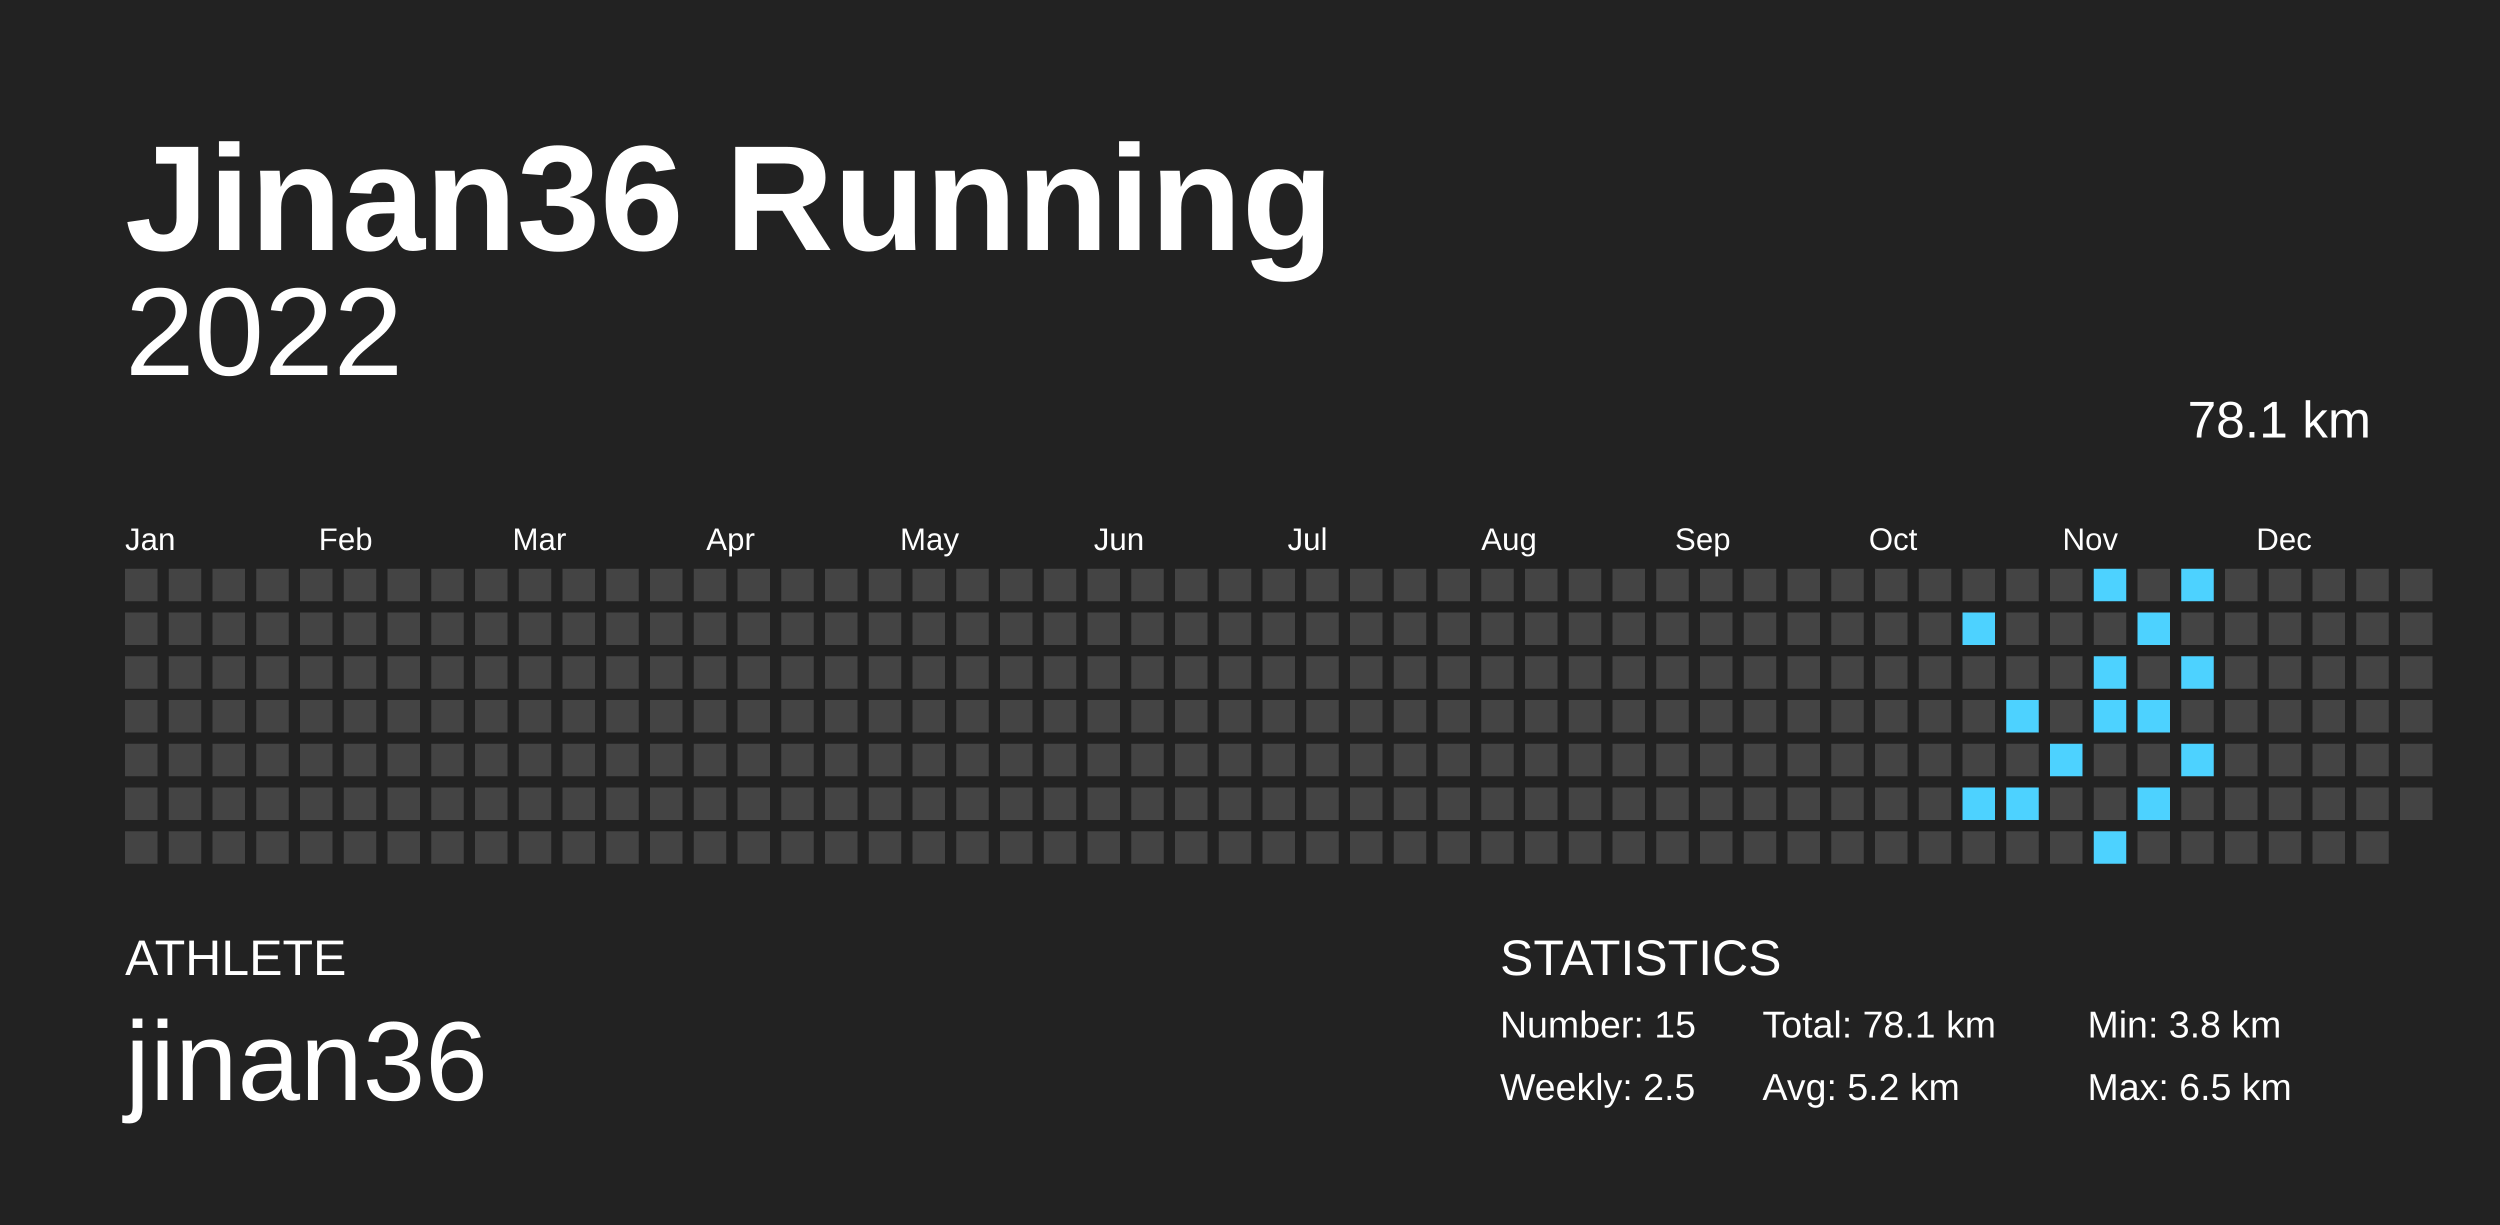
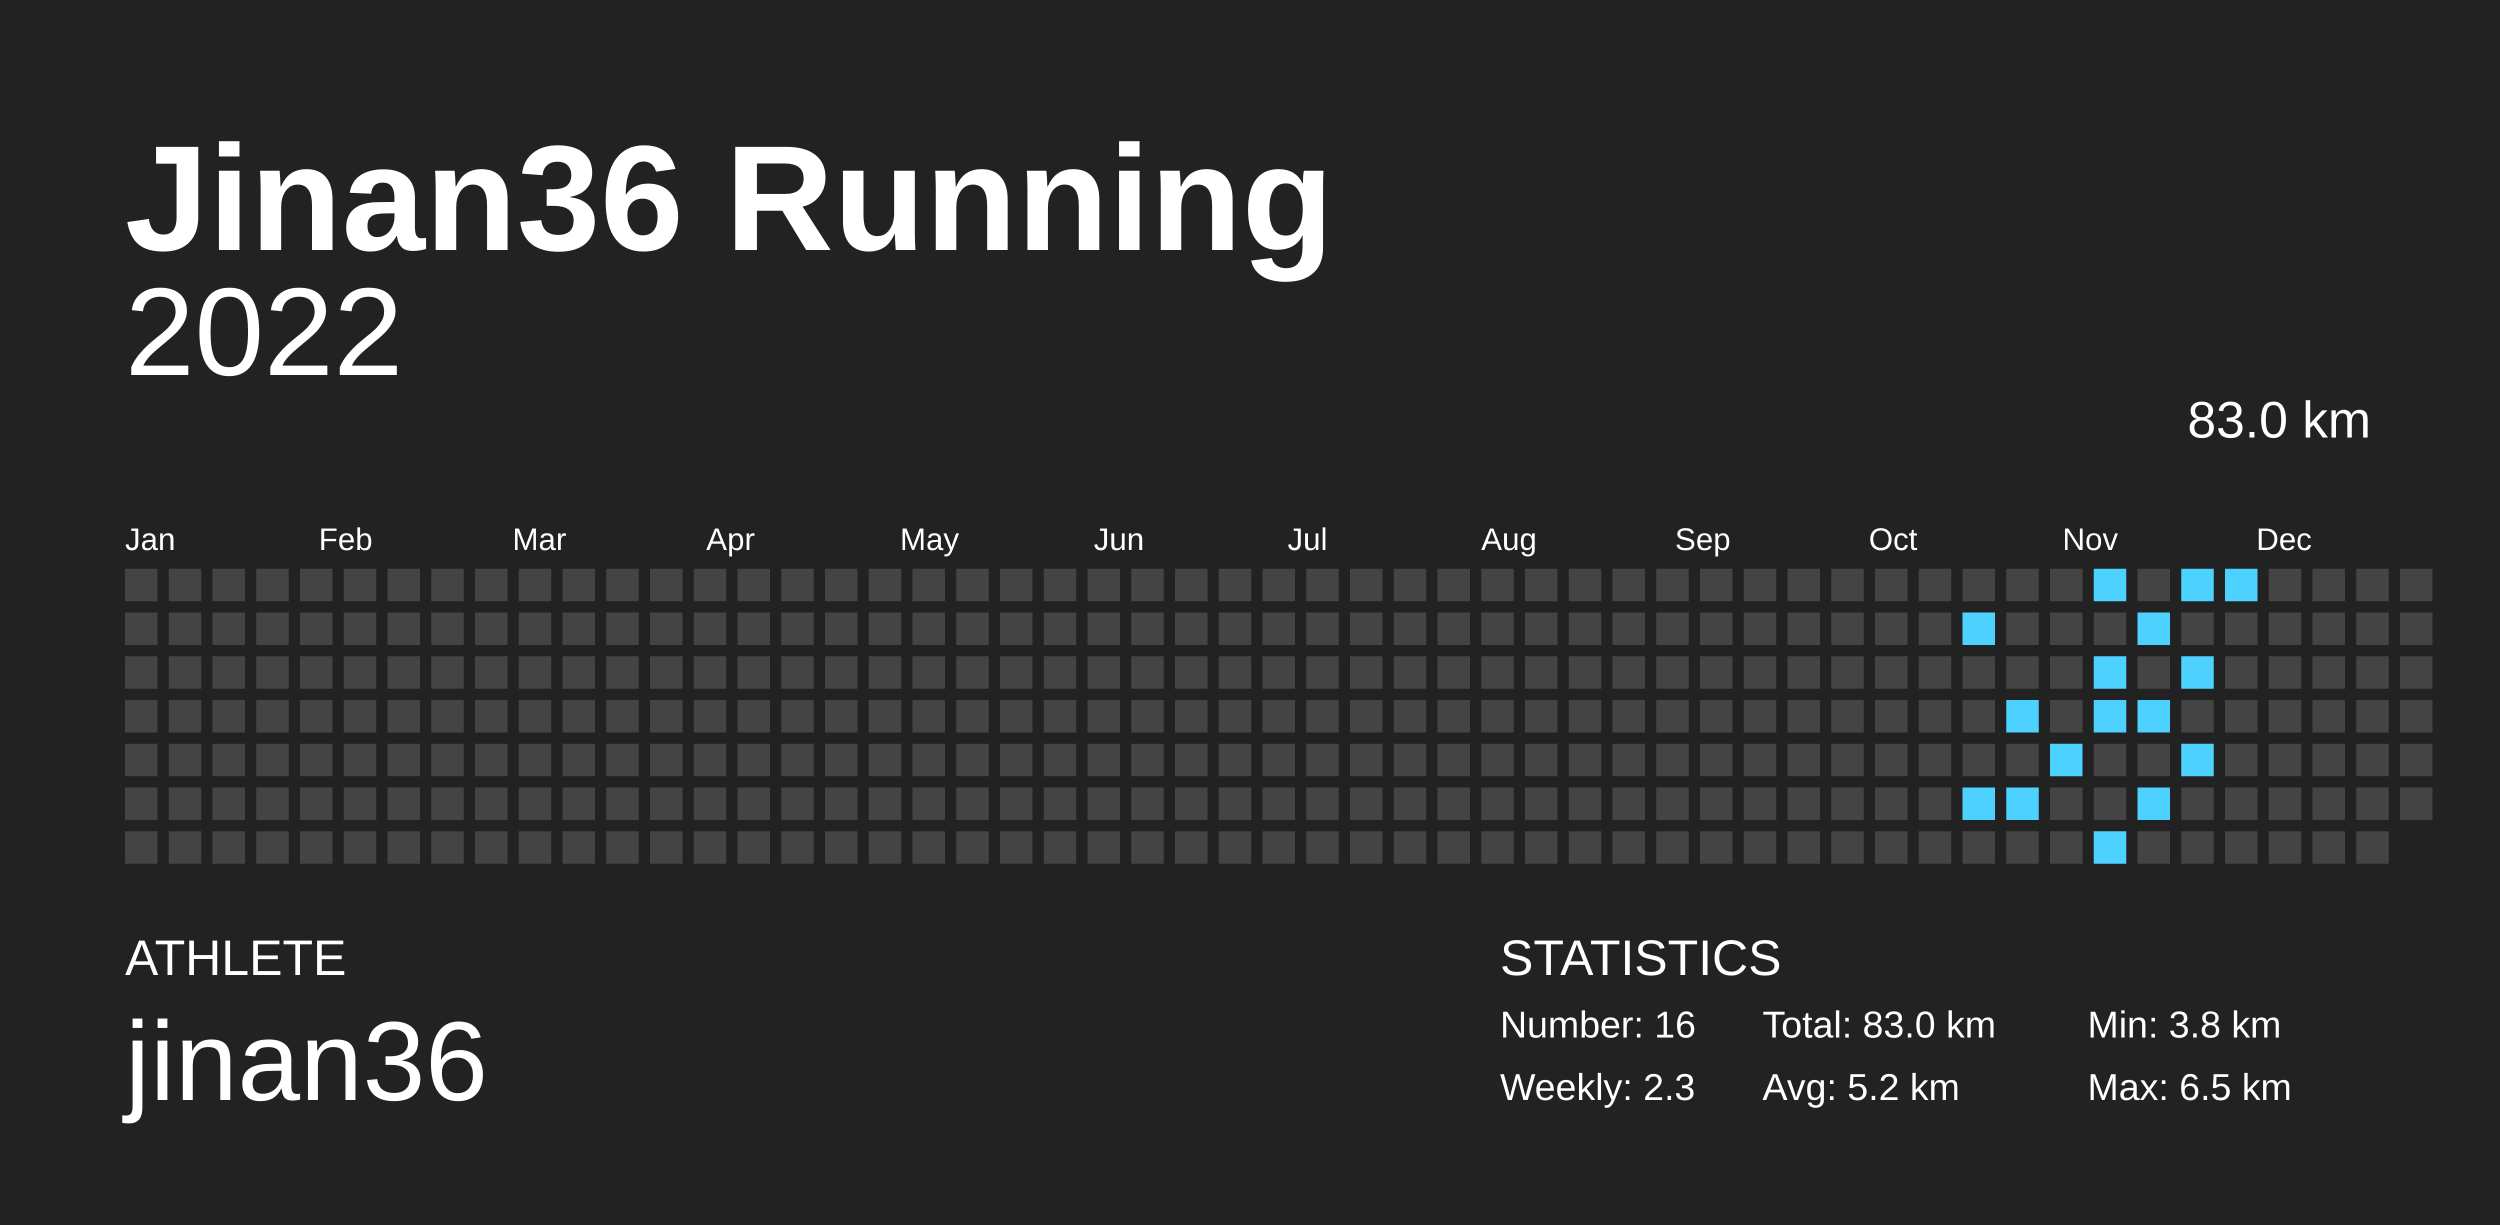
<svg xmlns="http://www.w3.org/2000/svg" baseProfile="full" height="98mm" version="1.1" viewBox="0,0,200,98" width="200mm">
  <defs />
  <rect fill="#222222" height="98" width="200" x="0" y="0" />
  <text fill="#FFFFFF" style="font-size:12px; font-family:Arial; font-weight:bold;" x="10" y="20">Jinan36 Running</text>
  <text fill="#FFFFFF" style="font-size:4px; font-family:Arial" x="10" y="78">ATHLETE</text>
  <text fill="#FFFFFF" style="font-size:9px; font-family:Arial" x="10" y="88">jinan36</text>
  <text fill="#FFFFFF" style="font-size:4px; font-family:Arial" x="120" y="78">STATISTICS</text>
-   <text fill="#FFFFFF" style="font-size:3px; font-family:Arial" x="120" y="83">Number: 15</text>
-   <text fill="#FFFFFF" style="font-size:3px; font-family:Arial" x="120" y="88">Weekly: 2.5</text>
-   <text fill="#FFFFFF" style="font-size:3px; font-family:Arial" x="141" y="83">Total: 78.1 km</text>
+   <text fill="#FFFFFF" style="font-size:3px; font-family:Arial" x="120" y="83">Number: 16</text>
+   <text fill="#FFFFFF" style="font-size:3px; font-family:Arial" x="120" y="88">Weekly: 2.3</text>
+   <text fill="#FFFFFF" style="font-size:3px; font-family:Arial" x="141" y="83">Total: 83.0 km</text>
  <text fill="#FFFFFF" style="font-size:3px; font-family:Arial" x="141" y="88">Avg: 5.2 km</text>
  <text fill="#FFFFFF" style="font-size:3px; font-family:Arial" x="167" y="83">Min: 3.8 km</text>
  <text fill="#FFFFFF" style="font-size:3px; font-family:Arial" x="167" y="88">Max: 6.5 km</text>
  <text alignment-baseline="hanging" fill="#FFFFFF" style="font-size:10.0px; font-family:Arial;" x="10" y="30">2022</text>
-   <text alignment-baseline="hanging" fill="#FFFFFF" style="font-size:4.125px; font-family:Arial;" x="175" y="35">78.1 km</text>
+   <text alignment-baseline="hanging" fill="#FFFFFF" style="font-size:4.125px; font-family:Arial;" x="175" y="35">83.0 km</text>
  <text fill="#FFFFFF" style="font-size:2.5px; font-family:Arial" x="10.0" y="44">Jan</text>
  <text fill="#FFFFFF" style="font-size:2.5px; font-family:Arial" x="25.5" y="44">Feb</text>
  <text fill="#FFFFFF" style="font-size:2.5px; font-family:Arial" x="41.0" y="44">Mar</text>
  <text fill="#FFFFFF" style="font-size:2.5px; font-family:Arial" x="56.5" y="44">Apr</text>
  <text fill="#FFFFFF" style="font-size:2.5px; font-family:Arial" x="72.0" y="44">May</text>
  <text fill="#FFFFFF" style="font-size:2.5px; font-family:Arial" x="87.5" y="44">Jun</text>
  <text fill="#FFFFFF" style="font-size:2.5px; font-family:Arial" x="103.0" y="44">Jul</text>
  <text fill="#FFFFFF" style="font-size:2.5px; font-family:Arial" x="118.5" y="44">Aug</text>
  <text fill="#FFFFFF" style="font-size:2.5px; font-family:Arial" x="134.0" y="44">Sep</text>
  <text fill="#FFFFFF" style="font-size:2.5px; font-family:Arial" x="149.5" y="44">Oct</text>
  <text fill="#FFFFFF" style="font-size:2.5px; font-family:Arial" x="165.0" y="44">Nov</text>
  <text fill="#FFFFFF" style="font-size:2.5px; font-family:Arial" x="180.5" y="44">Dec</text>
  <rect fill="#444444" height="2.6" width="2.6" x="10.0" y="45.5" />
  <rect fill="#444444" height="2.6" width="2.6" x="10.0" y="49.0" />
  <rect fill="#444444" height="2.6" width="2.6" x="10.0" y="52.5" />
  <rect fill="#444444" height="2.6" width="2.6" x="10.0" y="56.0" />
  <rect fill="#444444" height="2.6" width="2.6" x="10.0" y="59.5" />
  <rect fill="#444444" height="2.6" width="2.6" x="10.0" y="63.0" />
  <rect fill="#444444" height="2.6" width="2.6" x="10.0" y="66.5" />
  <rect fill="#444444" height="2.6" width="2.6" x="13.5" y="45.5" />
  <rect fill="#444444" height="2.6" width="2.6" x="13.5" y="49.0" />
  <rect fill="#444444" height="2.6" width="2.6" x="13.5" y="52.5" />
  <rect fill="#444444" height="2.6" width="2.6" x="13.5" y="56.0" />
  <rect fill="#444444" height="2.6" width="2.6" x="13.5" y="59.5" />
  <rect fill="#444444" height="2.6" width="2.6" x="13.5" y="63.0" />
  <rect fill="#444444" height="2.6" width="2.6" x="13.5" y="66.5" />
  <rect fill="#444444" height="2.6" width="2.6" x="17.0" y="45.5" />
  <rect fill="#444444" height="2.6" width="2.6" x="17.0" y="49.0" />
  <rect fill="#444444" height="2.6" width="2.6" x="17.0" y="52.5" />
  <rect fill="#444444" height="2.6" width="2.6" x="17.0" y="56.0" />
  <rect fill="#444444" height="2.6" width="2.6" x="17.0" y="59.5" />
  <rect fill="#444444" height="2.6" width="2.6" x="17.0" y="63.0" />
  <rect fill="#444444" height="2.6" width="2.6" x="17.0" y="66.5" />
  <rect fill="#444444" height="2.6" width="2.6" x="20.5" y="45.5" />
  <rect fill="#444444" height="2.6" width="2.6" x="20.5" y="49.0" />
  <rect fill="#444444" height="2.6" width="2.6" x="20.5" y="52.5" />
  <rect fill="#444444" height="2.6" width="2.6" x="20.5" y="56.0" />
  <rect fill="#444444" height="2.6" width="2.6" x="20.5" y="59.5" />
  <rect fill="#444444" height="2.6" width="2.6" x="20.5" y="63.0" />
  <rect fill="#444444" height="2.6" width="2.6" x="20.5" y="66.5" />
  <rect fill="#444444" height="2.6" width="2.6" x="24.0" y="45.5" />
  <rect fill="#444444" height="2.6" width="2.6" x="24.0" y="49.0" />
  <rect fill="#444444" height="2.6" width="2.6" x="24.0" y="52.5" />
  <rect fill="#444444" height="2.6" width="2.6" x="24.0" y="56.0" />
  <rect fill="#444444" height="2.6" width="2.6" x="24.0" y="59.5" />
  <rect fill="#444444" height="2.6" width="2.6" x="24.0" y="63.0" />
  <rect fill="#444444" height="2.6" width="2.6" x="24.0" y="66.5" />
  <rect fill="#444444" height="2.6" width="2.6" x="27.5" y="45.5" />
  <rect fill="#444444" height="2.6" width="2.6" x="27.5" y="49.0" />
  <rect fill="#444444" height="2.6" width="2.6" x="27.5" y="52.5" />
  <rect fill="#444444" height="2.6" width="2.6" x="27.5" y="56.0" />
  <rect fill="#444444" height="2.6" width="2.6" x="27.5" y="59.5" />
  <rect fill="#444444" height="2.6" width="2.6" x="27.5" y="63.0" />
  <rect fill="#444444" height="2.6" width="2.6" x="27.5" y="66.5" />
  <rect fill="#444444" height="2.6" width="2.6" x="31.0" y="45.5" />
  <rect fill="#444444" height="2.6" width="2.6" x="31.0" y="49.0" />
  <rect fill="#444444" height="2.6" width="2.6" x="31.0" y="52.5" />
  <rect fill="#444444" height="2.6" width="2.6" x="31.0" y="56.0" />
  <rect fill="#444444" height="2.6" width="2.6" x="31.0" y="59.5" />
  <rect fill="#444444" height="2.6" width="2.6" x="31.0" y="63.0" />
  <rect fill="#444444" height="2.6" width="2.6" x="31.0" y="66.5" />
  <rect fill="#444444" height="2.6" width="2.6" x="34.5" y="45.5" />
  <rect fill="#444444" height="2.6" width="2.6" x="34.5" y="49.0" />
  <rect fill="#444444" height="2.6" width="2.6" x="34.5" y="52.5" />
  <rect fill="#444444" height="2.6" width="2.6" x="34.5" y="56.0" />
  <rect fill="#444444" height="2.6" width="2.6" x="34.5" y="59.5" />
  <rect fill="#444444" height="2.6" width="2.6" x="34.5" y="63.0" />
  <rect fill="#444444" height="2.6" width="2.6" x="34.5" y="66.5" />
  <rect fill="#444444" height="2.6" width="2.6" x="38.0" y="45.5" />
  <rect fill="#444444" height="2.6" width="2.6" x="38.0" y="49.0" />
  <rect fill="#444444" height="2.6" width="2.6" x="38.0" y="52.5" />
  <rect fill="#444444" height="2.6" width="2.6" x="38.0" y="56.0" />
  <rect fill="#444444" height="2.6" width="2.6" x="38.0" y="59.5" />
  <rect fill="#444444" height="2.6" width="2.6" x="38.0" y="63.0" />
  <rect fill="#444444" height="2.6" width="2.6" x="38.0" y="66.5" />
  <rect fill="#444444" height="2.6" width="2.6" x="41.5" y="45.5" />
  <rect fill="#444444" height="2.6" width="2.6" x="41.5" y="49.0" />
  <rect fill="#444444" height="2.6" width="2.6" x="41.5" y="52.5" />
  <rect fill="#444444" height="2.6" width="2.6" x="41.5" y="56.0" />
  <rect fill="#444444" height="2.6" width="2.6" x="41.5" y="59.5" />
  <rect fill="#444444" height="2.6" width="2.6" x="41.5" y="63.0" />
  <rect fill="#444444" height="2.6" width="2.6" x="41.5" y="66.5" />
  <rect fill="#444444" height="2.6" width="2.6" x="45.0" y="45.5" />
  <rect fill="#444444" height="2.6" width="2.6" x="45.0" y="49.0" />
  <rect fill="#444444" height="2.6" width="2.6" x="45.0" y="52.5" />
  <rect fill="#444444" height="2.6" width="2.6" x="45.0" y="56.0" />
  <rect fill="#444444" height="2.6" width="2.6" x="45.0" y="59.5" />
  <rect fill="#444444" height="2.6" width="2.6" x="45.0" y="63.0" />
  <rect fill="#444444" height="2.6" width="2.6" x="45.0" y="66.5" />
  <rect fill="#444444" height="2.6" width="2.6" x="48.5" y="45.5" />
  <rect fill="#444444" height="2.6" width="2.6" x="48.5" y="49.0" />
  <rect fill="#444444" height="2.6" width="2.6" x="48.5" y="52.5" />
  <rect fill="#444444" height="2.6" width="2.6" x="48.5" y="56.0" />
  <rect fill="#444444" height="2.6" width="2.6" x="48.5" y="59.5" />
  <rect fill="#444444" height="2.6" width="2.6" x="48.5" y="63.0" />
  <rect fill="#444444" height="2.6" width="2.6" x="48.5" y="66.5" />
  <rect fill="#444444" height="2.6" width="2.6" x="52.0" y="45.5" />
  <rect fill="#444444" height="2.6" width="2.6" x="52.0" y="49.0" />
  <rect fill="#444444" height="2.6" width="2.6" x="52.0" y="52.5" />
  <rect fill="#444444" height="2.6" width="2.6" x="52.0" y="56.0" />
  <rect fill="#444444" height="2.6" width="2.6" x="52.0" y="59.5" />
  <rect fill="#444444" height="2.6" width="2.6" x="52.0" y="63.0" />
  <rect fill="#444444" height="2.6" width="2.6" x="52.0" y="66.5" />
  <rect fill="#444444" height="2.6" width="2.6" x="55.5" y="45.5" />
  <rect fill="#444444" height="2.6" width="2.6" x="55.5" y="49.0" />
  <rect fill="#444444" height="2.6" width="2.6" x="55.5" y="52.5" />
  <rect fill="#444444" height="2.6" width="2.6" x="55.5" y="56.0" />
  <rect fill="#444444" height="2.6" width="2.6" x="55.5" y="59.5" />
  <rect fill="#444444" height="2.6" width="2.6" x="55.5" y="63.0" />
  <rect fill="#444444" height="2.6" width="2.6" x="55.5" y="66.5" />
  <rect fill="#444444" height="2.6" width="2.6" x="59.0" y="45.5" />
  <rect fill="#444444" height="2.6" width="2.6" x="59.0" y="49.0" />
  <rect fill="#444444" height="2.6" width="2.6" x="59.0" y="52.5" />
  <rect fill="#444444" height="2.6" width="2.6" x="59.0" y="56.0" />
  <rect fill="#444444" height="2.6" width="2.6" x="59.0" y="59.5" />
  <rect fill="#444444" height="2.6" width="2.6" x="59.0" y="63.0" />
  <rect fill="#444444" height="2.6" width="2.6" x="59.0" y="66.5" />
  <rect fill="#444444" height="2.6" width="2.6" x="62.5" y="45.5" />
  <rect fill="#444444" height="2.6" width="2.6" x="62.5" y="49.0" />
  <rect fill="#444444" height="2.6" width="2.6" x="62.5" y="52.5" />
  <rect fill="#444444" height="2.6" width="2.6" x="62.5" y="56.0" />
  <rect fill="#444444" height="2.6" width="2.6" x="62.5" y="59.5" />
  <rect fill="#444444" height="2.6" width="2.6" x="62.5" y="63.0" />
  <rect fill="#444444" height="2.6" width="2.6" x="62.5" y="66.5" />
  <rect fill="#444444" height="2.6" width="2.6" x="66.0" y="45.5" />
  <rect fill="#444444" height="2.6" width="2.6" x="66.0" y="49.0" />
  <rect fill="#444444" height="2.6" width="2.6" x="66.0" y="52.5" />
  <rect fill="#444444" height="2.6" width="2.6" x="66.0" y="56.0" />
  <rect fill="#444444" height="2.6" width="2.6" x="66.0" y="59.5" />
  <rect fill="#444444" height="2.6" width="2.6" x="66.0" y="63.0" />
  <rect fill="#444444" height="2.6" width="2.6" x="66.0" y="66.5" />
  <rect fill="#444444" height="2.6" width="2.6" x="69.5" y="45.5" />
  <rect fill="#444444" height="2.6" width="2.6" x="69.5" y="49.0" />
  <rect fill="#444444" height="2.6" width="2.6" x="69.5" y="52.5" />
  <rect fill="#444444" height="2.6" width="2.6" x="69.5" y="56.0" />
  <rect fill="#444444" height="2.6" width="2.6" x="69.5" y="59.5" />
  <rect fill="#444444" height="2.6" width="2.6" x="69.5" y="63.0" />
  <rect fill="#444444" height="2.6" width="2.6" x="69.5" y="66.5" />
  <rect fill="#444444" height="2.6" width="2.6" x="73.0" y="45.5" />
  <rect fill="#444444" height="2.6" width="2.6" x="73.0" y="49.0" />
  <rect fill="#444444" height="2.6" width="2.6" x="73.0" y="52.5" />
  <rect fill="#444444" height="2.6" width="2.6" x="73.0" y="56.0" />
  <rect fill="#444444" height="2.6" width="2.6" x="73.0" y="59.5" />
  <rect fill="#444444" height="2.6" width="2.6" x="73.0" y="63.0" />
  <rect fill="#444444" height="2.6" width="2.6" x="73.0" y="66.5" />
  <rect fill="#444444" height="2.6" width="2.6" x="76.5" y="45.5" />
  <rect fill="#444444" height="2.6" width="2.6" x="76.5" y="49.0" />
  <rect fill="#444444" height="2.6" width="2.6" x="76.5" y="52.5" />
  <rect fill="#444444" height="2.6" width="2.6" x="76.5" y="56.0" />
  <rect fill="#444444" height="2.6" width="2.6" x="76.5" y="59.5" />
  <rect fill="#444444" height="2.6" width="2.6" x="76.5" y="63.0" />
  <rect fill="#444444" height="2.6" width="2.6" x="76.5" y="66.5" />
  <rect fill="#444444" height="2.6" width="2.6" x="80.0" y="45.5" />
  <rect fill="#444444" height="2.6" width="2.6" x="80.0" y="49.0" />
  <rect fill="#444444" height="2.6" width="2.6" x="80.0" y="52.5" />
  <rect fill="#444444" height="2.6" width="2.6" x="80.0" y="56.0" />
  <rect fill="#444444" height="2.6" width="2.6" x="80.0" y="59.5" />
  <rect fill="#444444" height="2.6" width="2.6" x="80.0" y="63.0" />
  <rect fill="#444444" height="2.6" width="2.6" x="80.0" y="66.5" />
  <rect fill="#444444" height="2.6" width="2.6" x="83.5" y="45.5" />
  <rect fill="#444444" height="2.6" width="2.6" x="83.5" y="49.0" />
  <rect fill="#444444" height="2.6" width="2.6" x="83.5" y="52.5" />
  <rect fill="#444444" height="2.6" width="2.6" x="83.5" y="56.0" />
  <rect fill="#444444" height="2.6" width="2.6" x="83.5" y="59.5" />
  <rect fill="#444444" height="2.6" width="2.6" x="83.5" y="63.0" />
  <rect fill="#444444" height="2.6" width="2.6" x="83.5" y="66.5" />
  <rect fill="#444444" height="2.6" width="2.6" x="87.0" y="45.5" />
  <rect fill="#444444" height="2.6" width="2.6" x="87.0" y="49.0" />
  <rect fill="#444444" height="2.6" width="2.6" x="87.0" y="52.5" />
  <rect fill="#444444" height="2.6" width="2.6" x="87.0" y="56.0" />
  <rect fill="#444444" height="2.6" width="2.6" x="87.0" y="59.5" />
  <rect fill="#444444" height="2.6" width="2.6" x="87.0" y="63.0" />
  <rect fill="#444444" height="2.6" width="2.6" x="87.0" y="66.5" />
  <rect fill="#444444" height="2.6" width="2.6" x="90.5" y="45.5" />
  <rect fill="#444444" height="2.6" width="2.6" x="90.5" y="49.0" />
  <rect fill="#444444" height="2.6" width="2.6" x="90.5" y="52.5" />
  <rect fill="#444444" height="2.6" width="2.6" x="90.5" y="56.0" />
  <rect fill="#444444" height="2.6" width="2.6" x="90.5" y="59.5" />
  <rect fill="#444444" height="2.6" width="2.6" x="90.5" y="63.0" />
  <rect fill="#444444" height="2.6" width="2.6" x="90.5" y="66.5" />
  <rect fill="#444444" height="2.6" width="2.6" x="94.0" y="45.5" />
  <rect fill="#444444" height="2.6" width="2.6" x="94.0" y="49.0" />
  <rect fill="#444444" height="2.6" width="2.6" x="94.0" y="52.5" />
  <rect fill="#444444" height="2.6" width="2.6" x="94.0" y="56.0" />
  <rect fill="#444444" height="2.6" width="2.6" x="94.0" y="59.5" />
  <rect fill="#444444" height="2.6" width="2.6" x="94.0" y="63.0" />
  <rect fill="#444444" height="2.6" width="2.6" x="94.0" y="66.5" />
  <rect fill="#444444" height="2.6" width="2.6" x="97.5" y="45.5" />
  <rect fill="#444444" height="2.6" width="2.6" x="97.5" y="49.0" />
  <rect fill="#444444" height="2.6" width="2.6" x="97.5" y="52.5" />
  <rect fill="#444444" height="2.6" width="2.6" x="97.5" y="56.0" />
  <rect fill="#444444" height="2.6" width="2.6" x="97.5" y="59.5" />
  <rect fill="#444444" height="2.6" width="2.6" x="97.5" y="63.0" />
  <rect fill="#444444" height="2.6" width="2.6" x="97.5" y="66.5" />
  <rect fill="#444444" height="2.6" width="2.6" x="101.0" y="45.5" />
  <rect fill="#444444" height="2.6" width="2.6" x="101.0" y="49.0" />
  <rect fill="#444444" height="2.6" width="2.6" x="101.0" y="52.5" />
  <rect fill="#444444" height="2.6" width="2.6" x="101.0" y="56.0" />
  <rect fill="#444444" height="2.6" width="2.6" x="101.0" y="59.5" />
  <rect fill="#444444" height="2.6" width="2.6" x="101.0" y="63.0" />
  <rect fill="#444444" height="2.6" width="2.6" x="101.0" y="66.5" />
  <rect fill="#444444" height="2.6" width="2.6" x="104.5" y="45.5" />
  <rect fill="#444444" height="2.6" width="2.6" x="104.5" y="49.0" />
  <rect fill="#444444" height="2.6" width="2.6" x="104.5" y="52.5" />
  <rect fill="#444444" height="2.6" width="2.6" x="104.5" y="56.0" />
  <rect fill="#444444" height="2.6" width="2.6" x="104.5" y="59.5" />
  <rect fill="#444444" height="2.6" width="2.6" x="104.5" y="63.0" />
  <rect fill="#444444" height="2.6" width="2.6" x="104.5" y="66.5" />
  <rect fill="#444444" height="2.6" width="2.6" x="108.0" y="45.5" />
  <rect fill="#444444" height="2.6" width="2.6" x="108.0" y="49.0" />
  <rect fill="#444444" height="2.6" width="2.6" x="108.0" y="52.5" />
  <rect fill="#444444" height="2.6" width="2.6" x="108.0" y="56.0" />
  <rect fill="#444444" height="2.6" width="2.6" x="108.0" y="59.5" />
  <rect fill="#444444" height="2.6" width="2.6" x="108.0" y="63.0" />
  <rect fill="#444444" height="2.6" width="2.6" x="108.0" y="66.5" />
  <rect fill="#444444" height="2.6" width="2.6" x="111.5" y="45.5" />
  <rect fill="#444444" height="2.6" width="2.6" x="111.5" y="49.0" />
  <rect fill="#444444" height="2.6" width="2.6" x="111.5" y="52.5" />
  <rect fill="#444444" height="2.6" width="2.6" x="111.5" y="56.0" />
  <rect fill="#444444" height="2.6" width="2.6" x="111.5" y="59.5" />
  <rect fill="#444444" height="2.6" width="2.6" x="111.5" y="63.0" />
  <rect fill="#444444" height="2.6" width="2.6" x="111.5" y="66.5" />
  <rect fill="#444444" height="2.6" width="2.6" x="115.0" y="45.5" />
  <rect fill="#444444" height="2.6" width="2.6" x="115.0" y="49.0" />
  <rect fill="#444444" height="2.6" width="2.6" x="115.0" y="52.5" />
  <rect fill="#444444" height="2.6" width="2.6" x="115.0" y="56.0" />
  <rect fill="#444444" height="2.6" width="2.6" x="115.0" y="59.5" />
  <rect fill="#444444" height="2.6" width="2.6" x="115.0" y="63.0" />
  <rect fill="#444444" height="2.6" width="2.6" x="115.0" y="66.5" />
  <rect fill="#444444" height="2.6" width="2.6" x="118.5" y="45.5" />
  <rect fill="#444444" height="2.6" width="2.6" x="118.5" y="49.0" />
  <rect fill="#444444" height="2.6" width="2.6" x="118.5" y="52.5" />
  <rect fill="#444444" height="2.6" width="2.6" x="118.5" y="56.0" />
  <rect fill="#444444" height="2.6" width="2.6" x="118.5" y="59.5" />
  <rect fill="#444444" height="2.6" width="2.6" x="118.5" y="63.0" />
  <rect fill="#444444" height="2.6" width="2.6" x="118.5" y="66.5" />
  <rect fill="#444444" height="2.6" width="2.6" x="122.0" y="45.5" />
  <rect fill="#444444" height="2.6" width="2.6" x="122.0" y="49.0" />
  <rect fill="#444444" height="2.6" width="2.6" x="122.0" y="52.5" />
  <rect fill="#444444" height="2.6" width="2.6" x="122.0" y="56.0" />
  <rect fill="#444444" height="2.6" width="2.6" x="122.0" y="59.5" />
  <rect fill="#444444" height="2.6" width="2.6" x="122.0" y="63.0" />
  <rect fill="#444444" height="2.6" width="2.6" x="122.0" y="66.5" />
  <rect fill="#444444" height="2.6" width="2.6" x="125.5" y="45.5" />
  <rect fill="#444444" height="2.6" width="2.6" x="125.5" y="49.0" />
  <rect fill="#444444" height="2.6" width="2.6" x="125.5" y="52.5" />
  <rect fill="#444444" height="2.6" width="2.6" x="125.5" y="56.0" />
  <rect fill="#444444" height="2.6" width="2.6" x="125.5" y="59.5" />
  <rect fill="#444444" height="2.6" width="2.6" x="125.5" y="63.0" />
  <rect fill="#444444" height="2.6" width="2.6" x="125.5" y="66.5" />
  <rect fill="#444444" height="2.6" width="2.6" x="129.0" y="45.5" />
  <rect fill="#444444" height="2.6" width="2.6" x="129.0" y="49.0" />
  <rect fill="#444444" height="2.6" width="2.6" x="129.0" y="52.5" />
  <rect fill="#444444" height="2.6" width="2.6" x="129.0" y="56.0" />
  <rect fill="#444444" height="2.6" width="2.6" x="129.0" y="59.5" />
  <rect fill="#444444" height="2.6" width="2.6" x="129.0" y="63.0" />
  <rect fill="#444444" height="2.6" width="2.6" x="129.0" y="66.5" />
  <rect fill="#444444" height="2.6" width="2.6" x="132.5" y="45.5" />
  <rect fill="#444444" height="2.6" width="2.6" x="132.5" y="49.0" />
  <rect fill="#444444" height="2.6" width="2.6" x="132.5" y="52.5" />
  <rect fill="#444444" height="2.6" width="2.6" x="132.5" y="56.0" />
  <rect fill="#444444" height="2.6" width="2.6" x="132.5" y="59.5" />
  <rect fill="#444444" height="2.6" width="2.6" x="132.5" y="63.0" />
  <rect fill="#444444" height="2.6" width="2.6" x="132.5" y="66.5" />
  <rect fill="#444444" height="2.6" width="2.6" x="136.0" y="45.5" />
  <rect fill="#444444" height="2.6" width="2.6" x="136.0" y="49.0" />
  <rect fill="#444444" height="2.6" width="2.6" x="136.0" y="52.5" />
  <rect fill="#444444" height="2.6" width="2.6" x="136.0" y="56.0" />
  <rect fill="#444444" height="2.6" width="2.6" x="136.0" y="59.5" />
  <rect fill="#444444" height="2.6" width="2.6" x="136.0" y="63.0" />
  <rect fill="#444444" height="2.6" width="2.6" x="136.0" y="66.5" />
  <rect fill="#444444" height="2.6" width="2.6" x="139.5" y="45.5" />
  <rect fill="#444444" height="2.6" width="2.6" x="139.5" y="49.0" />
  <rect fill="#444444" height="2.6" width="2.6" x="139.5" y="52.5" />
  <rect fill="#444444" height="2.6" width="2.6" x="139.5" y="56.0" />
  <rect fill="#444444" height="2.6" width="2.6" x="139.5" y="59.5" />
  <rect fill="#444444" height="2.6" width="2.6" x="139.5" y="63.0" />
  <rect fill="#444444" height="2.6" width="2.6" x="139.5" y="66.5" />
  <rect fill="#444444" height="2.6" width="2.6" x="143.0" y="45.5" />
  <rect fill="#444444" height="2.6" width="2.6" x="143.0" y="49.0" />
  <rect fill="#444444" height="2.6" width="2.6" x="143.0" y="52.5" />
  <rect fill="#444444" height="2.6" width="2.6" x="143.0" y="56.0" />
  <rect fill="#444444" height="2.6" width="2.6" x="143.0" y="59.5" />
  <rect fill="#444444" height="2.6" width="2.6" x="143.0" y="63.0" />
  <rect fill="#444444" height="2.6" width="2.6" x="143.0" y="66.5" />
  <rect fill="#444444" height="2.6" width="2.6" x="146.5" y="45.5" />
  <rect fill="#444444" height="2.6" width="2.6" x="146.5" y="49.0" />
  <rect fill="#444444" height="2.6" width="2.6" x="146.5" y="52.5" />
  <rect fill="#444444" height="2.6" width="2.6" x="146.5" y="56.0" />
  <rect fill="#444444" height="2.6" width="2.6" x="146.5" y="59.5" />
  <rect fill="#444444" height="2.6" width="2.6" x="146.5" y="63.0" />
  <rect fill="#444444" height="2.6" width="2.6" x="146.5" y="66.5" />
  <rect fill="#444444" height="2.6" width="2.6" x="150.0" y="45.5" />
  <rect fill="#444444" height="2.6" width="2.6" x="150.0" y="49.0" />
  <rect fill="#444444" height="2.6" width="2.6" x="150.0" y="52.5" />
  <rect fill="#444444" height="2.6" width="2.6" x="150.0" y="56.0" />
  <rect fill="#444444" height="2.6" width="2.6" x="150.0" y="59.5" />
  <rect fill="#444444" height="2.6" width="2.6" x="150.0" y="63.0" />
  <rect fill="#444444" height="2.6" width="2.6" x="150.0" y="66.5" />
  <rect fill="#444444" height="2.6" width="2.6" x="153.5" y="45.5" />
  <rect fill="#444444" height="2.6" width="2.6" x="153.5" y="49.0" />
  <rect fill="#444444" height="2.6" width="2.6" x="153.5" y="52.5" />
  <rect fill="#444444" height="2.6" width="2.6" x="153.5" y="56.0" />
  <rect fill="#444444" height="2.6" width="2.6" x="153.5" y="59.5" />
  <rect fill="#444444" height="2.6" width="2.6" x="153.5" y="63.0" />
  <rect fill="#444444" height="2.6" width="2.6" x="153.5" y="66.5" />
  <rect fill="#444444" height="2.6" width="2.6" x="157.0" y="45.5" />
  <rect fill="#4dd2ff" height="2.6" width="2.6" x="157.0" y="49.0" />
  <rect fill="#444444" height="2.6" width="2.6" x="157.0" y="52.5" />
  <rect fill="#444444" height="2.6" width="2.6" x="157.0" y="56.0" />
  <rect fill="#444444" height="2.6" width="2.6" x="157.0" y="59.5" />
  <rect fill="#4dd2ff" height="2.6" width="2.6" x="157.0" y="63.0" />
  <rect fill="#444444" height="2.6" width="2.6" x="157.0" y="66.5" />
  <rect fill="#444444" height="2.6" width="2.6" x="160.5" y="45.5" />
  <rect fill="#444444" height="2.6" width="2.6" x="160.5" y="49.0" />
  <rect fill="#444444" height="2.6" width="2.6" x="160.5" y="52.5" />
  <rect fill="#4dd2ff" height="2.6" width="2.6" x="160.5" y="56.0" />
  <rect fill="#444444" height="2.6" width="2.6" x="160.5" y="59.5" />
  <rect fill="#4dd2ff" height="2.6" width="2.6" x="160.5" y="63.0" />
  <rect fill="#444444" height="2.6" width="2.6" x="160.5" y="66.5" />
  <rect fill="#444444" height="2.6" width="2.6" x="164.0" y="45.5" />
  <rect fill="#444444" height="2.6" width="2.6" x="164.0" y="49.0" />
  <rect fill="#444444" height="2.6" width="2.6" x="164.0" y="52.5" />
  <rect fill="#444444" height="2.6" width="2.6" x="164.0" y="56.0" />
  <rect fill="#4dd2ff" height="2.6" width="2.6" x="164.0" y="59.5" />
  <rect fill="#444444" height="2.6" width="2.6" x="164.0" y="63.0" />
  <rect fill="#444444" height="2.6" width="2.6" x="164.0" y="66.5" />
  <rect fill="#4dd2ff" height="2.6" width="2.6" x="167.5" y="45.5" />
  <rect fill="#444444" height="2.6" width="2.6" x="167.5" y="49.0" />
  <rect fill="#4dd2ff" height="2.6" width="2.6" x="167.5" y="52.5" />
  <rect fill="#4dd2ff" height="2.6" width="2.6" x="167.5" y="56.0" />
  <rect fill="#444444" height="2.6" width="2.6" x="167.5" y="59.5" />
  <rect fill="#444444" height="2.6" width="2.6" x="167.5" y="63.0" />
  <rect fill="#4dd2ff" height="2.6" width="2.6" x="167.5" y="66.5" />
  <rect fill="#444444" height="2.6" width="2.6" x="171.0" y="45.5" />
  <rect fill="#4dd2ff" height="2.6" width="2.6" x="171.0" y="49.0" />
  <rect fill="#444444" height="2.6" width="2.6" x="171.0" y="52.5" />
  <rect fill="#4dd2ff" height="2.6" width="2.6" x="171.0" y="56.0" />
  <rect fill="#444444" height="2.6" width="2.6" x="171.0" y="59.5" />
  <rect fill="#4dd2ff" height="2.6" width="2.6" x="171.0" y="63.0" />
  <rect fill="#444444" height="2.6" width="2.6" x="171.0" y="66.5" />
  <rect fill="#4dd2ff" height="2.6" width="2.6" x="174.5" y="45.5" />
  <rect fill="#444444" height="2.6" width="2.6" x="174.5" y="49.0" />
  <rect fill="#4dd2ff" height="2.6" width="2.6" x="174.5" y="52.5" />
  <rect fill="#444444" height="2.6" width="2.6" x="174.5" y="56.0" />
  <rect fill="#4dd2ff" height="2.6" width="2.6" x="174.5" y="59.5" />
  <rect fill="#444444" height="2.6" width="2.6" x="174.5" y="63.0" />
  <rect fill="#444444" height="2.6" width="2.6" x="174.5" y="66.5" />
-   <rect fill="#444444" height="2.6" width="2.6" x="178.0" y="45.5" />
+   <rect fill="#4dd2ff" height="2.6" width="2.6" x="178.0" y="45.5" />
  <rect fill="#444444" height="2.6" width="2.6" x="178.0" y="49.0" />
  <rect fill="#444444" height="2.6" width="2.6" x="178.0" y="52.5" />
  <rect fill="#444444" height="2.6" width="2.6" x="178.0" y="56.0" />
  <rect fill="#444444" height="2.6" width="2.6" x="178.0" y="59.5" />
  <rect fill="#444444" height="2.6" width="2.6" x="178.0" y="63.0" />
  <rect fill="#444444" height="2.6" width="2.6" x="178.0" y="66.5" />
  <rect fill="#444444" height="2.6" width="2.6" x="181.5" y="45.5" />
  <rect fill="#444444" height="2.6" width="2.6" x="181.5" y="49.0" />
  <rect fill="#444444" height="2.6" width="2.6" x="181.5" y="52.5" />
  <rect fill="#444444" height="2.6" width="2.6" x="181.5" y="56.0" />
  <rect fill="#444444" height="2.6" width="2.6" x="181.5" y="59.5" />
  <rect fill="#444444" height="2.6" width="2.6" x="181.5" y="63.0" />
  <rect fill="#444444" height="2.6" width="2.6" x="181.5" y="66.5" />
  <rect fill="#444444" height="2.6" width="2.6" x="185.0" y="45.5" />
  <rect fill="#444444" height="2.6" width="2.6" x="185.0" y="49.0" />
  <rect fill="#444444" height="2.6" width="2.6" x="185.0" y="52.5" />
  <rect fill="#444444" height="2.6" width="2.6" x="185.0" y="56.0" />
  <rect fill="#444444" height="2.6" width="2.6" x="185.0" y="59.5" />
  <rect fill="#444444" height="2.6" width="2.6" x="185.0" y="63.0" />
  <rect fill="#444444" height="2.6" width="2.6" x="185.0" y="66.5" />
  <rect fill="#444444" height="2.6" width="2.6" x="188.5" y="45.5" />
  <rect fill="#444444" height="2.6" width="2.6" x="188.5" y="49.0" />
  <rect fill="#444444" height="2.6" width="2.6" x="188.5" y="52.5" />
  <rect fill="#444444" height="2.6" width="2.6" x="188.5" y="56.0" />
  <rect fill="#444444" height="2.6" width="2.6" x="188.5" y="59.5" />
  <rect fill="#444444" height="2.6" width="2.6" x="188.5" y="63.0" />
  <rect fill="#444444" height="2.6" width="2.6" x="188.5" y="66.5" />
  <rect fill="#444444" height="2.6" width="2.6" x="192.0" y="45.5" />
  <rect fill="#444444" height="2.6" width="2.6" x="192.0" y="49.0" />
  <rect fill="#444444" height="2.6" width="2.6" x="192.0" y="52.5" />
  <rect fill="#444444" height="2.6" width="2.6" x="192.0" y="56.0" />
  <rect fill="#444444" height="2.6" width="2.6" x="192.0" y="59.5" />
  <rect fill="#444444" height="2.6" width="2.6" x="192.0" y="63.0" />
</svg>
